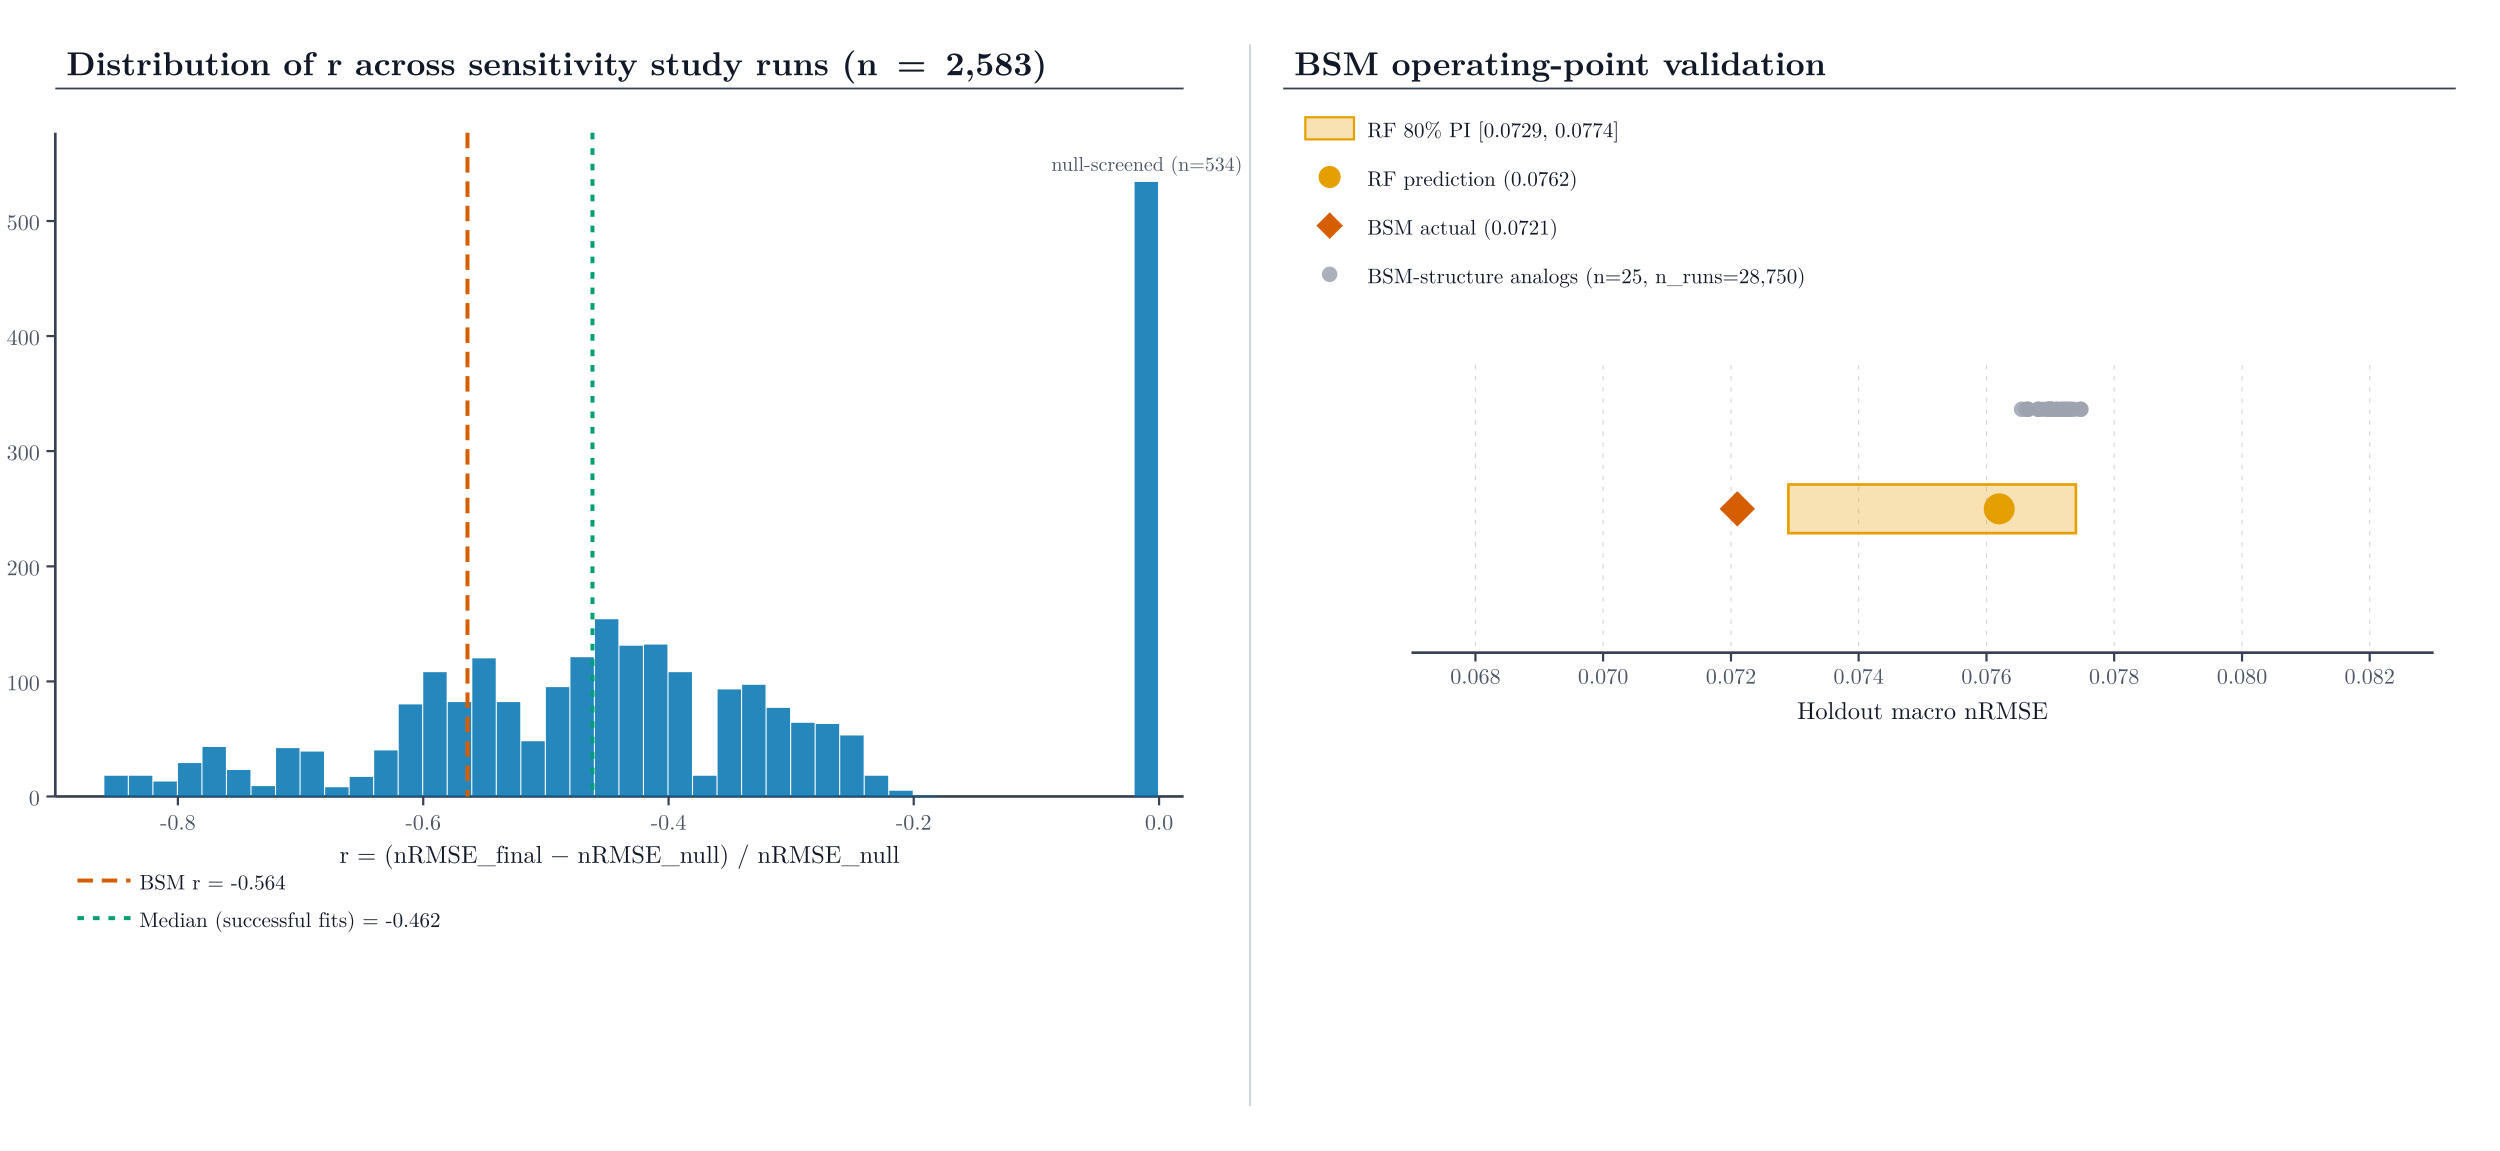
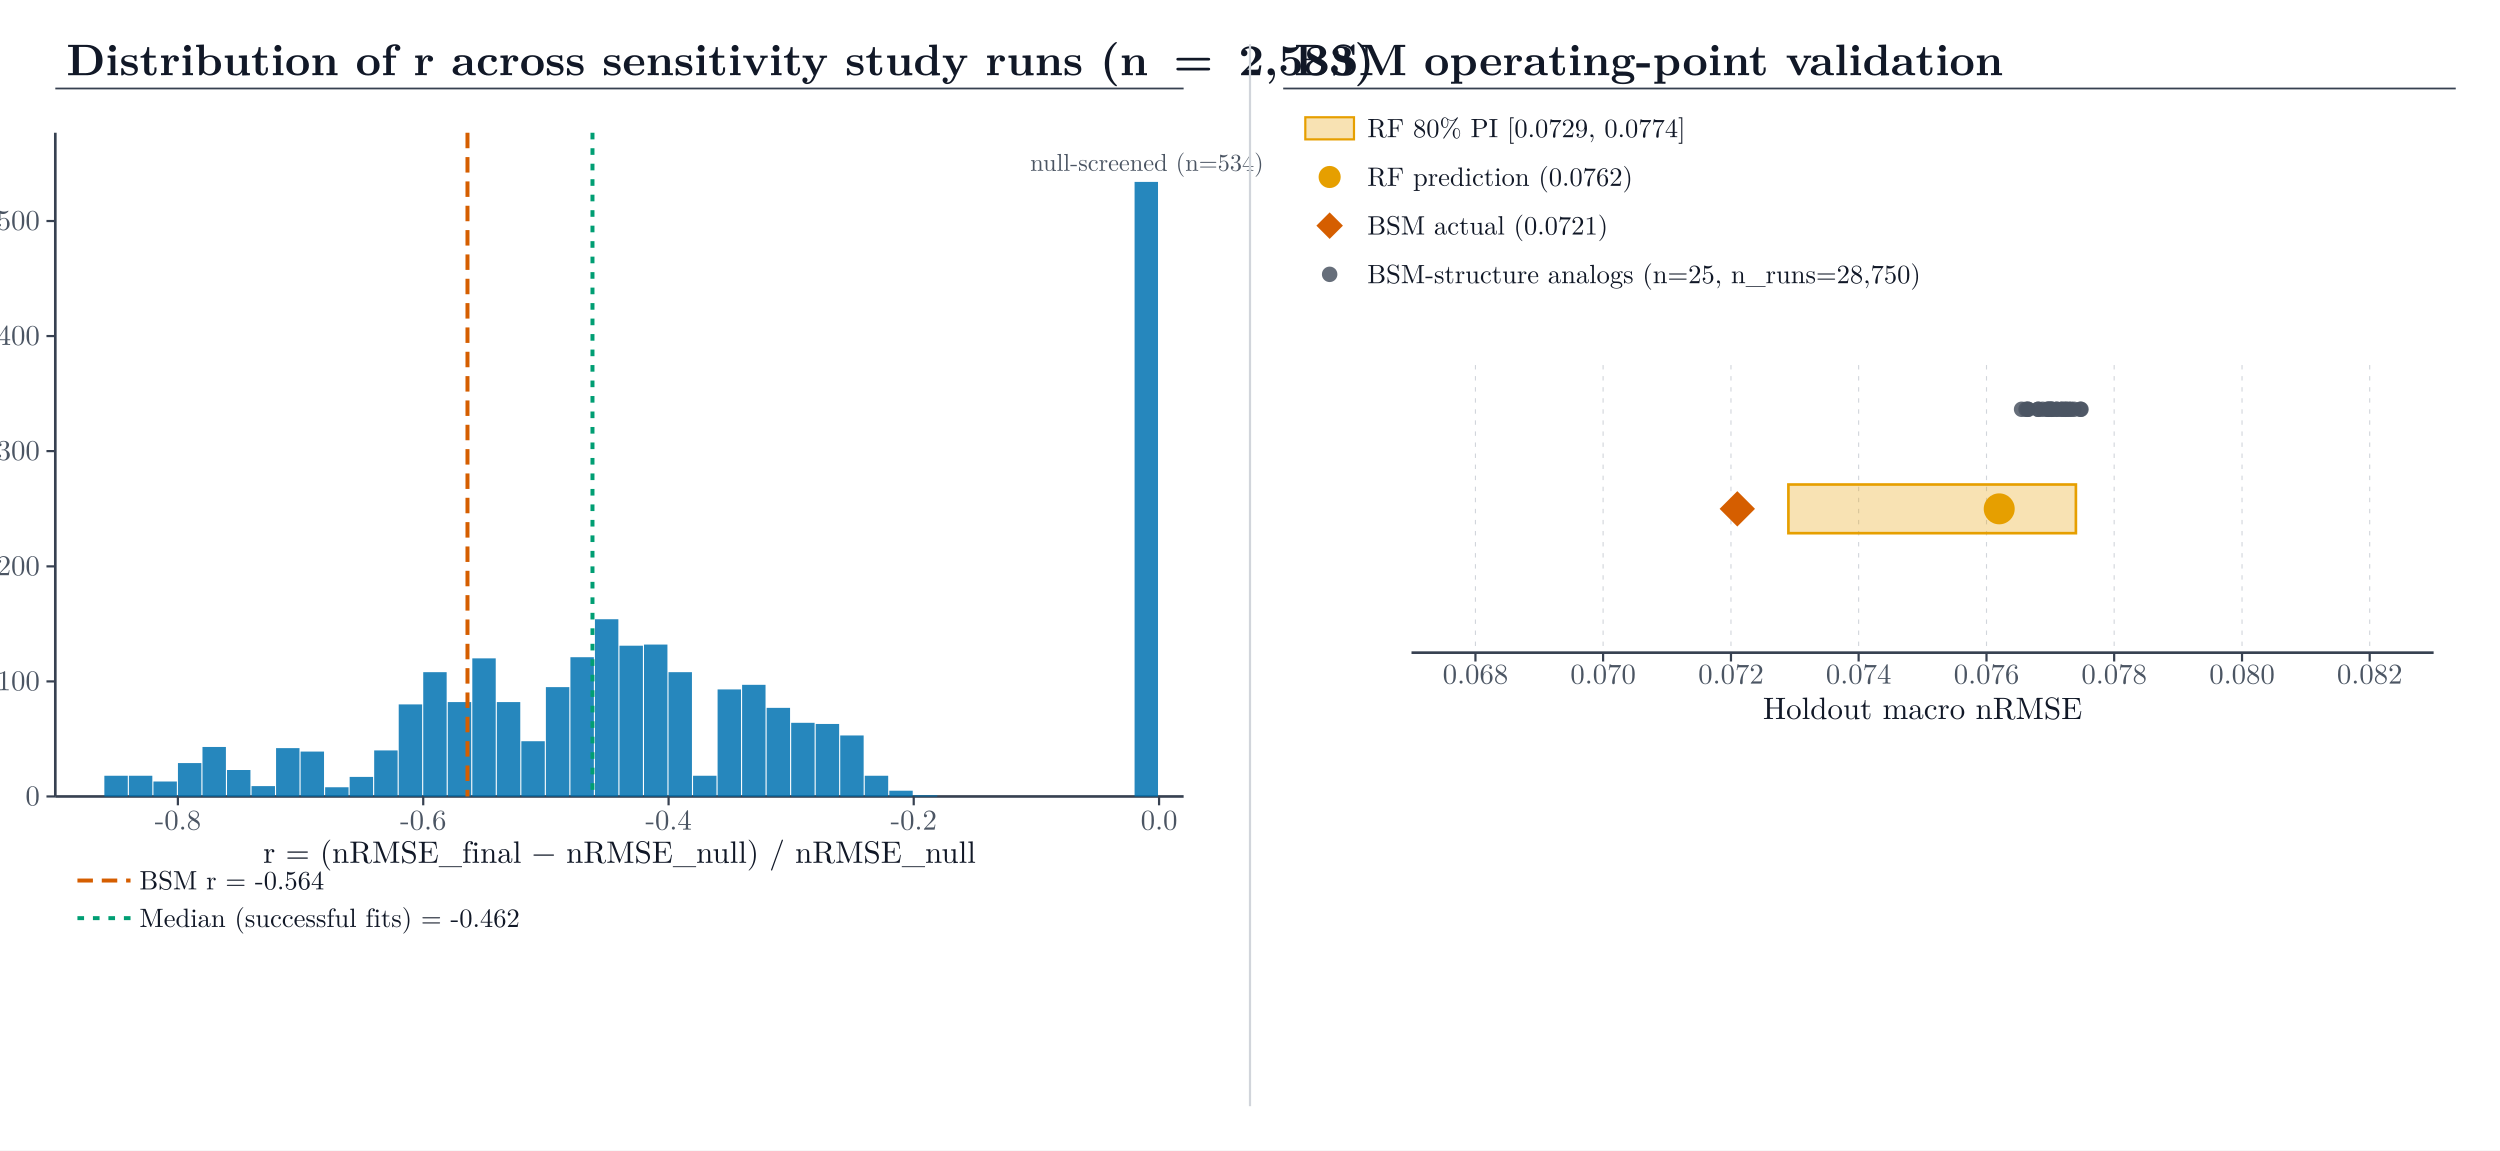
<svg xmlns="http://www.w3.org/2000/svg" width="1130" height="520" viewBox="0 0 1130 520">
  <rect width="100%" height="100%" fill="#ffffff" />
-   <text x="30" y="34" font-family="'CMU Serif', 'Computer Modern', 'Latin Modern Roman', Georgia, serif" font-size="15" font-weight="700" fill="#111827">Distribution of r across sensitivity study runs (n = 2,583)</text>
+   <text x="30" y="34" font-family="'CMU Serif', 'Computer Modern', 'Latin Modern Roman', Georgia, serif" font-size="20" font-weight="700" fill="#111827">Distribution of r across sensitivity study runs (n = 2,583)</text>
  <line x1="25" y1="40" x2="535" y2="40" stroke="#374151" stroke-width="0.8" />
  <line x1="25" y1="360" x2="535" y2="360" stroke="#374151" stroke-width="1.2" />
  <line x1="25" y1="60" x2="25" y2="360" stroke="#374151" stroke-width="1.2" />
  <rect x="25.00" y="360.00" width="10.59" height="0.00" fill="#0072B2" fill-opacity="0.85" />
  <rect x="36.09" y="360.00" width="10.59" height="0.00" fill="#0072B2" fill-opacity="0.85" />
  <rect x="47.17" y="350.64" width="10.59" height="9.36" fill="#0072B2" fill-opacity="0.85" />
  <rect x="58.26" y="350.64" width="10.59" height="9.36" fill="#0072B2" fill-opacity="0.85" />
  <rect x="69.35" y="353.24" width="10.59" height="6.76" fill="#0072B2" fill-opacity="0.85" />
  <rect x="80.43" y="344.91" width="10.59" height="15.09" fill="#0072B2" fill-opacity="0.85" />
  <rect x="91.52" y="337.63" width="10.59" height="22.37" fill="#0072B2" fill-opacity="0.85" />
  <rect x="102.61" y="348.04" width="10.59" height="11.96" fill="#0072B2" fill-opacity="0.85" />
  <rect x="113.70" y="355.32" width="10.59" height="4.68" fill="#0072B2" fill-opacity="0.85" />
  <rect x="124.78" y="338.15" width="10.59" height="21.85" fill="#0072B2" fill-opacity="0.85" />
  <rect x="135.87" y="339.71" width="10.59" height="20.29" fill="#0072B2" fill-opacity="0.85" />
  <rect x="146.96" y="355.84" width="10.59" height="4.16" fill="#0072B2" fill-opacity="0.85" />
  <rect x="158.04" y="351.16" width="10.59" height="8.84" fill="#0072B2" fill-opacity="0.85" />
  <rect x="169.13" y="339.19" width="10.59" height="20.81" fill="#0072B2" fill-opacity="0.85" />
  <rect x="180.22" y="318.39" width="10.59" height="41.61" fill="#0072B2" fill-opacity="0.85" />
  <rect x="191.30" y="303.82" width="10.59" height="56.18" fill="#0072B2" fill-opacity="0.85" />
  <rect x="202.39" y="317.34" width="10.59" height="42.66" fill="#0072B2" fill-opacity="0.85" />
  <rect x="213.48" y="297.58" width="10.59" height="62.42" fill="#0072B2" fill-opacity="0.85" />
  <rect x="224.57" y="317.34" width="10.59" height="42.66" fill="#0072B2" fill-opacity="0.85" />
  <rect x="235.65" y="335.03" width="10.59" height="24.97" fill="#0072B2" fill-opacity="0.85" />
  <rect x="246.74" y="310.58" width="10.59" height="49.42" fill="#0072B2" fill-opacity="0.85" />
  <rect x="257.83" y="297.06" width="10.59" height="62.94" fill="#0072B2" fill-opacity="0.85" />
  <rect x="268.91" y="279.89" width="10.59" height="80.11" fill="#0072B2" fill-opacity="0.85" />
  <rect x="280.00" y="291.86" width="10.59" height="68.14" fill="#0072B2" fill-opacity="0.85" />
  <rect x="291.09" y="291.34" width="10.59" height="68.66" fill="#0072B2" fill-opacity="0.85" />
  <rect x="302.17" y="303.82" width="10.59" height="56.18" fill="#0072B2" fill-opacity="0.85" />
  <rect x="313.26" y="350.64" width="10.59" height="9.36" fill="#0072B2" fill-opacity="0.85" />
  <rect x="324.35" y="311.62" width="10.59" height="48.38" fill="#0072B2" fill-opacity="0.85" />
  <rect x="335.43" y="309.54" width="10.59" height="50.46" fill="#0072B2" fill-opacity="0.85" />
  <rect x="346.52" y="319.95" width="10.59" height="40.05" fill="#0072B2" fill-opacity="0.85" />
  <rect x="357.61" y="326.71" width="10.59" height="33.29" fill="#0072B2" fill-opacity="0.85" />
  <rect x="368.70" y="327.23" width="10.59" height="32.77" fill="#0072B2" fill-opacity="0.85" />
  <rect x="379.78" y="332.43" width="10.59" height="27.57" fill="#0072B2" fill-opacity="0.85" />
  <rect x="390.87" y="350.64" width="10.59" height="9.36" fill="#0072B2" fill-opacity="0.85" />
  <rect x="401.96" y="357.40" width="10.59" height="2.60" fill="#0072B2" fill-opacity="0.85" />
  <rect x="413.04" y="359.48" width="10.59" height="0.52" fill="#0072B2" fill-opacity="0.85" />
  <rect x="424.13" y="360.00" width="10.59" height="0.00" fill="#0072B2" fill-opacity="0.85" />
  <rect x="435.22" y="360.00" width="10.59" height="0.00" fill="#0072B2" fill-opacity="0.85" />
  <rect x="446.30" y="360.00" width="10.59" height="0.00" fill="#0072B2" fill-opacity="0.85" />
  <rect x="457.39" y="360.00" width="10.59" height="0.00" fill="#0072B2" fill-opacity="0.85" />
  <rect x="468.48" y="360.00" width="10.59" height="0.00" fill="#0072B2" fill-opacity="0.85" />
  <rect x="479.57" y="360.00" width="10.59" height="0.00" fill="#0072B2" fill-opacity="0.85" />
  <rect x="490.65" y="360.00" width="10.59" height="0.00" fill="#0072B2" fill-opacity="0.85" />
  <rect x="501.74" y="360.00" width="10.59" height="0.00" fill="#0072B2" fill-opacity="0.85" />
  <rect x="512.83" y="82.22" width="10.59" height="277.78" fill="#0072B2" fill-opacity="0.85" />
  <rect x="523.91" y="360.00" width="10.59" height="0.00" fill="#0072B2" fill-opacity="0.85" />
  <line x1="80.4" y1="360" x2="80.4" y2="364" stroke="#374151" stroke-width="1" />
-   <text x="80.4" y="375.0" text-anchor="middle" font-family="'CMU Serif', 'Computer Modern', 'Latin Modern Roman', Georgia, serif" font-size="10" fill="#4b5563">-0.8</text>
+   <text x="80.4" y="375.0" text-anchor="middle" font-family="'CMU Serif', 'Computer Modern', 'Latin Modern Roman', Georgia, serif" font-size="13" fill="#4b5563">-0.8</text>
  <line x1="191.3" y1="360" x2="191.3" y2="364" stroke="#374151" stroke-width="1" />
-   <text x="191.3" y="375.0" text-anchor="middle" font-family="'CMU Serif', 'Computer Modern', 'Latin Modern Roman', Georgia, serif" font-size="10" fill="#4b5563">-0.6</text>
+   <text x="191.3" y="375.0" text-anchor="middle" font-family="'CMU Serif', 'Computer Modern', 'Latin Modern Roman', Georgia, serif" font-size="13" fill="#4b5563">-0.6</text>
  <line x1="302.2" y1="360" x2="302.2" y2="364" stroke="#374151" stroke-width="1" />
-   <text x="302.2" y="375.0" text-anchor="middle" font-family="'CMU Serif', 'Computer Modern', 'Latin Modern Roman', Georgia, serif" font-size="10" fill="#4b5563">-0.4</text>
+   <text x="302.2" y="375.0" text-anchor="middle" font-family="'CMU Serif', 'Computer Modern', 'Latin Modern Roman', Georgia, serif" font-size="13" fill="#4b5563">-0.4</text>
  <line x1="413.0" y1="360" x2="413.0" y2="364" stroke="#374151" stroke-width="1" />
-   <text x="413.0" y="375.0" text-anchor="middle" font-family="'CMU Serif', 'Computer Modern', 'Latin Modern Roman', Georgia, serif" font-size="10" fill="#4b5563">-0.2</text>
+   <text x="413.0" y="375.0" text-anchor="middle" font-family="'CMU Serif', 'Computer Modern', 'Latin Modern Roman', Georgia, serif" font-size="13" fill="#4b5563">-0.2</text>
  <line x1="523.9" y1="360" x2="523.9" y2="364" stroke="#374151" stroke-width="1" />
-   <text x="523.9" y="375.0" text-anchor="middle" font-family="'CMU Serif', 'Computer Modern', 'Latin Modern Roman', Georgia, serif" font-size="10" fill="#4b5563">0.0</text>
+   <text x="523.9" y="375.0" text-anchor="middle" font-family="'CMU Serif', 'Computer Modern', 'Latin Modern Roman', Georgia, serif" font-size="13" fill="#4b5563">0.0</text>
  <line x1="21" y1="360.0" x2="25" y2="360.0" stroke="#374151" stroke-width="1" />
-   <text x="18.0" y="364.0" text-anchor="end" font-family="'CMU Serif', 'Computer Modern', 'Latin Modern Roman', Georgia, serif" font-size="10" fill="#4b5563">0</text>
+   <text x="18.0" y="364.0" text-anchor="end" font-family="'CMU Serif', 'Computer Modern', 'Latin Modern Roman', Georgia, serif" font-size="13" fill="#4b5563">0</text>
  <line x1="21" y1="308.0" x2="25" y2="308.0" stroke="#374151" stroke-width="1" />
-   <text x="18.0" y="312.0" text-anchor="end" font-family="'CMU Serif', 'Computer Modern', 'Latin Modern Roman', Georgia, serif" font-size="10" fill="#4b5563">100</text>
+   <text x="18.0" y="312.0" text-anchor="end" font-family="'CMU Serif', 'Computer Modern', 'Latin Modern Roman', Georgia, serif" font-size="13" fill="#4b5563">100</text>
  <line x1="21" y1="256.0" x2="25" y2="256.0" stroke="#374151" stroke-width="1" />
-   <text x="18.0" y="260.0" text-anchor="end" font-family="'CMU Serif', 'Computer Modern', 'Latin Modern Roman', Georgia, serif" font-size="10" fill="#4b5563">200</text>
+   <text x="18.0" y="260.0" text-anchor="end" font-family="'CMU Serif', 'Computer Modern', 'Latin Modern Roman', Georgia, serif" font-size="13" fill="#4b5563">200</text>
  <line x1="21" y1="203.9" x2="25" y2="203.9" stroke="#374151" stroke-width="1" />
-   <text x="18.0" y="207.9" text-anchor="end" font-family="'CMU Serif', 'Computer Modern', 'Latin Modern Roman', Georgia, serif" font-size="10" fill="#4b5563">300</text>
+   <text x="18.0" y="207.9" text-anchor="end" font-family="'CMU Serif', 'Computer Modern', 'Latin Modern Roman', Georgia, serif" font-size="13" fill="#4b5563">300</text>
  <line x1="21" y1="151.9" x2="25" y2="151.9" stroke="#374151" stroke-width="1" />
-   <text x="18.0" y="155.9" text-anchor="end" font-family="'CMU Serif', 'Computer Modern', 'Latin Modern Roman', Georgia, serif" font-size="10" fill="#4b5563">400</text>
+   <text x="18.0" y="155.9" text-anchor="end" font-family="'CMU Serif', 'Computer Modern', 'Latin Modern Roman', Georgia, serif" font-size="13" fill="#4b5563">400</text>
  <line x1="21" y1="99.9" x2="25" y2="99.9" stroke="#374151" stroke-width="1" />
-   <text x="18.0" y="103.9" text-anchor="end" font-family="'CMU Serif', 'Computer Modern', 'Latin Modern Roman', Georgia, serif" font-size="10" fill="#4b5563">500</text>
-   <text x="280" y="390" text-anchor="middle" font-family="'CMU Serif', 'Computer Modern', 'Latin Modern Roman', Georgia, serif" font-size="11" fill="#111827">r = (nRMSE_final − nRMSE_null) / nRMSE_null</text>
-   <text x="-10" y="210" transform="rotate(-90 -10 210)" text-anchor="middle" font-family="'CMU Serif', 'Computer Modern', 'Latin Modern Roman', Georgia, serif" font-size="11" fill="#111827">Count</text>
+   <text x="18.0" y="103.9" text-anchor="end" font-family="'CMU Serif', 'Computer Modern', 'Latin Modern Roman', Georgia, serif" font-size="13" fill="#4b5563">500</text>
+   <text x="280" y="390" text-anchor="middle" font-family="'CMU Serif', 'Computer Modern', 'Latin Modern Roman', Georgia, serif" font-size="14" fill="#111827">r = (nRMSE_final − nRMSE_null) / nRMSE_null</text>
+   <text x="-10" y="210" transform="rotate(-90 -10 210)" text-anchor="middle" font-family="'CMU Serif', 'Computer Modern', 'Latin Modern Roman', Georgia, serif" font-size="14" fill="#111827">Count</text>
  <line x1="211.3" y1="60" x2="211.3" y2="360" stroke="#D55E00" stroke-width="1.8" stroke-dasharray="7 4" />
  <line x1="267.8" y1="60" x2="267.8" y2="360" stroke="#009E73" stroke-width="1.8" stroke-dasharray="3 4" />
  <line x1="35" y1="398" x2="59" y2="398" stroke="#D55E00" stroke-width="1.8" stroke-dasharray="7 4" />
-   <text x="63" y="402" font-family="'CMU Serif', 'Computer Modern', 'Latin Modern Roman', Georgia, serif" font-size="9.5" fill="#111827">BSM r = -0.564</text>
+   <text x="63" y="402" font-family="'CMU Serif', 'Computer Modern', 'Latin Modern Roman', Georgia, serif" font-size="12" fill="#111827">BSM r = -0.564</text>
  <line x1="35" y1="415" x2="59" y2="415" stroke="#009E73" stroke-width="1.8" stroke-dasharray="3 4" />
-   <text x="63" y="419" font-family="'CMU Serif', 'Computer Modern', 'Latin Modern Roman', Georgia, serif" font-size="9.5" fill="#111827">Median (successful fits) = -0.462</text>
-   <text x="518.4" y="77.2" text-anchor="middle" font-family="'CMU Serif', 'Computer Modern', 'Latin Modern Roman', Georgia, serif" font-size="9" fill="#4b5563">null-screened (n=534)</text>
-   <text x="585" y="34" font-family="'CMU Serif', 'Computer Modern', 'Latin Modern Roman', Georgia, serif" font-size="15" font-weight="700" fill="#111827">BSM operating-point validation</text>
+   <text x="63" y="419" font-family="'CMU Serif', 'Computer Modern', 'Latin Modern Roman', Georgia, serif" font-size="12" fill="#111827">Median (successful fits) = -0.462</text>
+   <text x="518.4" y="77.2" text-anchor="middle" font-family="'CMU Serif', 'Computer Modern', 'Latin Modern Roman', Georgia, serif" font-size="11" fill="#4b5563">null-screened (n=534)</text>
+   <text x="585" y="34" font-family="'CMU Serif', 'Computer Modern', 'Latin Modern Roman', Georgia, serif" font-size="20" font-weight="700" fill="#111827">BSM operating-point validation</text>
  <line x1="580" y1="40" x2="1110" y2="40" stroke="#374151" stroke-width="0.8" />
  <line x1="638" y1="295" x2="1100" y2="295" stroke="#374151" stroke-width="1.2" />
  <line x1="666.9" y1="295" x2="666.9" y2="299" stroke="#374151" stroke-width="1" />
  <line x1="666.9" y1="165" x2="666.9" y2="295" stroke="#d1d5db" stroke-width="0.5" stroke-dasharray="2 3" />
-   <text x="666.9" y="309.0" text-anchor="middle" font-family="'CMU Serif', 'Computer Modern', 'Latin Modern Roman', Georgia, serif" font-size="10" fill="#4b5563">0.068</text>
+   <text x="666.9" y="309.0" text-anchor="middle" font-family="'CMU Serif', 'Computer Modern', 'Latin Modern Roman', Georgia, serif" font-size="13" fill="#4b5563">0.068</text>
  <line x1="724.6" y1="295" x2="724.6" y2="299" stroke="#374151" stroke-width="1" />
  <line x1="724.6" y1="165" x2="724.6" y2="295" stroke="#d1d5db" stroke-width="0.5" stroke-dasharray="2 3" />
-   <text x="724.6" y="309.0" text-anchor="middle" font-family="'CMU Serif', 'Computer Modern', 'Latin Modern Roman', Georgia, serif" font-size="10" fill="#4b5563">0.070</text>
+   <text x="724.6" y="309.0" text-anchor="middle" font-family="'CMU Serif', 'Computer Modern', 'Latin Modern Roman', Georgia, serif" font-size="13" fill="#4b5563">0.070</text>
  <line x1="782.4" y1="295" x2="782.4" y2="299" stroke="#374151" stroke-width="1" />
  <line x1="782.4" y1="165" x2="782.4" y2="295" stroke="#d1d5db" stroke-width="0.5" stroke-dasharray="2 3" />
-   <text x="782.4" y="309.0" text-anchor="middle" font-family="'CMU Serif', 'Computer Modern', 'Latin Modern Roman', Georgia, serif" font-size="10" fill="#4b5563">0.072</text>
+   <text x="782.4" y="309.0" text-anchor="middle" font-family="'CMU Serif', 'Computer Modern', 'Latin Modern Roman', Georgia, serif" font-size="13" fill="#4b5563">0.072</text>
  <line x1="840.1" y1="295" x2="840.1" y2="299" stroke="#374151" stroke-width="1" />
  <line x1="840.1" y1="165" x2="840.1" y2="295" stroke="#d1d5db" stroke-width="0.5" stroke-dasharray="2 3" />
-   <text x="840.1" y="309.0" text-anchor="middle" font-family="'CMU Serif', 'Computer Modern', 'Latin Modern Roman', Georgia, serif" font-size="10" fill="#4b5563">0.074</text>
+   <text x="840.1" y="309.0" text-anchor="middle" font-family="'CMU Serif', 'Computer Modern', 'Latin Modern Roman', Georgia, serif" font-size="13" fill="#4b5563">0.074</text>
  <line x1="897.9" y1="295" x2="897.9" y2="299" stroke="#374151" stroke-width="1" />
  <line x1="897.9" y1="165" x2="897.9" y2="295" stroke="#d1d5db" stroke-width="0.5" stroke-dasharray="2 3" />
-   <text x="897.9" y="309.0" text-anchor="middle" font-family="'CMU Serif', 'Computer Modern', 'Latin Modern Roman', Georgia, serif" font-size="10" fill="#4b5563">0.076</text>
+   <text x="897.9" y="309.0" text-anchor="middle" font-family="'CMU Serif', 'Computer Modern', 'Latin Modern Roman', Georgia, serif" font-size="13" fill="#4b5563">0.076</text>
  <line x1="955.6" y1="295" x2="955.6" y2="299" stroke="#374151" stroke-width="1" />
  <line x1="955.6" y1="165" x2="955.6" y2="295" stroke="#d1d5db" stroke-width="0.5" stroke-dasharray="2 3" />
-   <text x="955.6" y="309.0" text-anchor="middle" font-family="'CMU Serif', 'Computer Modern', 'Latin Modern Roman', Georgia, serif" font-size="10" fill="#4b5563">0.078</text>
+   <text x="955.6" y="309.0" text-anchor="middle" font-family="'CMU Serif', 'Computer Modern', 'Latin Modern Roman', Georgia, serif" font-size="13" fill="#4b5563">0.078</text>
  <line x1="1013.4" y1="295" x2="1013.4" y2="299" stroke="#374151" stroke-width="1" />
  <line x1="1013.4" y1="165" x2="1013.4" y2="295" stroke="#d1d5db" stroke-width="0.5" stroke-dasharray="2 3" />
-   <text x="1013.4" y="309.0" text-anchor="middle" font-family="'CMU Serif', 'Computer Modern', 'Latin Modern Roman', Georgia, serif" font-size="10" fill="#4b5563">0.080</text>
+   <text x="1013.4" y="309.0" text-anchor="middle" font-family="'CMU Serif', 'Computer Modern', 'Latin Modern Roman', Georgia, serif" font-size="13" fill="#4b5563">0.080</text>
  <line x1="1071.1" y1="295" x2="1071.1" y2="299" stroke="#374151" stroke-width="1" />
  <line x1="1071.1" y1="165" x2="1071.1" y2="295" stroke="#d1d5db" stroke-width="0.5" stroke-dasharray="2 3" />
-   <text x="1071.1" y="309.0" text-anchor="middle" font-family="'CMU Serif', 'Computer Modern', 'Latin Modern Roman', Georgia, serif" font-size="10" fill="#4b5563">0.082</text>
-   <text x="869" y="325" text-anchor="middle" font-family="'CMU Serif', 'Computer Modern', 'Latin Modern Roman', Georgia, serif" font-size="11" fill="#111827">Holdout macro nRMSE</text>
+   <text x="1071.1" y="309.0" text-anchor="middle" font-family="'CMU Serif', 'Computer Modern', 'Latin Modern Roman', Georgia, serif" font-size="13" fill="#4b5563">0.082</text>
+   <text x="869" y="325" text-anchor="middle" font-family="'CMU Serif', 'Computer Modern', 'Latin Modern Roman', Georgia, serif" font-size="14" fill="#111827">Holdout macro nRMSE</text>
  <rect x="808.36" y="219.0" width="129.94" height="22" fill="#E69F00" fill-opacity="0.30" stroke="#E69F00" stroke-width="1.2" />
-   <circle cx="913.76" cy="185.0" r="3.5" fill="#9ca3af" fill-opacity="0.85" />
-   <circle cx="915.78" cy="185.0" r="3.5" fill="#9ca3af" fill-opacity="0.85" />
-   <circle cx="916.64" cy="185.0" r="3.5" fill="#9ca3af" fill-opacity="0.85" />
-   <circle cx="916.64" cy="185.0" r="3.5" fill="#9ca3af" fill-opacity="0.85" />
-   <circle cx="921.26" cy="185.0" r="3.5" fill="#9ca3af" fill-opacity="0.85" />
-   <circle cx="921.26" cy="185.0" r="3.5" fill="#9ca3af" fill-opacity="0.85" />
-   <circle cx="923.28" cy="185.0" r="3.5" fill="#9ca3af" fill-opacity="0.85" />
-   <circle cx="925.31" cy="185.0" r="3.5" fill="#9ca3af" fill-opacity="0.85" />
-   <circle cx="925.88" cy="185.0" r="3.5" fill="#9ca3af" fill-opacity="0.85" />
-   <circle cx="925.88" cy="185.0" r="3.5" fill="#9ca3af" fill-opacity="0.85" />
-   <circle cx="926.46" cy="185.0" r="3.5" fill="#9ca3af" fill-opacity="0.85" />
-   <circle cx="927.33" cy="185.0" r="3.5" fill="#9ca3af" fill-opacity="0.85" />
-   <circle cx="927.33" cy="185.0" r="3.5" fill="#9ca3af" fill-opacity="0.85" />
-   <circle cx="927.33" cy="185.0" r="3.5" fill="#9ca3af" fill-opacity="0.85" />
-   <circle cx="929.64" cy="185.0" r="3.5" fill="#9ca3af" fill-opacity="0.85" />
-   <circle cx="929.64" cy="185.0" r="3.5" fill="#9ca3af" fill-opacity="0.85" />
-   <circle cx="931.95" cy="185.0" r="3.5" fill="#9ca3af" fill-opacity="0.85" />
-   <circle cx="931.95" cy="185.0" r="3.5" fill="#9ca3af" fill-opacity="0.85" />
-   <circle cx="933.68" cy="185.0" r="3.5" fill="#9ca3af" fill-opacity="0.85" />
-   <circle cx="933.68" cy="185.0" r="3.5" fill="#9ca3af" fill-opacity="0.85" />
-   <circle cx="935.12" cy="185.0" r="3.5" fill="#9ca3af" fill-opacity="0.85" />
-   <circle cx="935.99" cy="185.0" r="3.5" fill="#9ca3af" fill-opacity="0.85" />
-   <circle cx="937.43" cy="185.0" r="3.5" fill="#9ca3af" fill-opacity="0.85" />
-   <circle cx="940.32" cy="185.0" r="3.5" fill="#9ca3af" fill-opacity="0.85" />
-   <circle cx="940.61" cy="185.0" r="3.5" fill="#9ca3af" fill-opacity="0.85" />
+   <circle cx="913.76" cy="185.0" r="3.5" fill="#4b5563" fill-opacity="0.85" />
+   <circle cx="915.78" cy="185.0" r="3.5" fill="#4b5563" fill-opacity="0.85" />
+   <circle cx="916.64" cy="185.0" r="3.5" fill="#4b5563" fill-opacity="0.85" />
+   <circle cx="916.64" cy="185.0" r="3.5" fill="#4b5563" fill-opacity="0.85" />
+   <circle cx="921.26" cy="185.0" r="3.5" fill="#4b5563" fill-opacity="0.85" />
+   <circle cx="921.26" cy="185.0" r="3.5" fill="#4b5563" fill-opacity="0.85" />
+   <circle cx="923.28" cy="185.0" r="3.5" fill="#4b5563" fill-opacity="0.85" />
+   <circle cx="925.31" cy="185.0" r="3.5" fill="#4b5563" fill-opacity="0.85" />
+   <circle cx="925.88" cy="185.0" r="3.5" fill="#4b5563" fill-opacity="0.85" />
+   <circle cx="925.88" cy="185.0" r="3.5" fill="#4b5563" fill-opacity="0.85" />
+   <circle cx="926.46" cy="185.0" r="3.5" fill="#4b5563" fill-opacity="0.85" />
+   <circle cx="927.33" cy="185.0" r="3.5" fill="#4b5563" fill-opacity="0.85" />
+   <circle cx="927.33" cy="185.0" r="3.5" fill="#4b5563" fill-opacity="0.85" />
+   <circle cx="927.33" cy="185.0" r="3.5" fill="#4b5563" fill-opacity="0.85" />
+   <circle cx="929.64" cy="185.0" r="3.5" fill="#4b5563" fill-opacity="0.85" />
+   <circle cx="929.64" cy="185.0" r="3.5" fill="#4b5563" fill-opacity="0.85" />
+   <circle cx="931.95" cy="185.0" r="3.5" fill="#4b5563" fill-opacity="0.85" />
+   <circle cx="931.95" cy="185.0" r="3.5" fill="#4b5563" fill-opacity="0.85" />
+   <circle cx="933.68" cy="185.0" r="3.5" fill="#4b5563" fill-opacity="0.85" />
+   <circle cx="933.68" cy="185.0" r="3.5" fill="#4b5563" fill-opacity="0.85" />
+   <circle cx="935.12" cy="185.0" r="3.5" fill="#4b5563" fill-opacity="0.85" />
+   <circle cx="935.99" cy="185.0" r="3.5" fill="#4b5563" fill-opacity="0.85" />
+   <circle cx="937.43" cy="185.0" r="3.5" fill="#4b5563" fill-opacity="0.85" />
+   <circle cx="940.32" cy="185.0" r="3.5" fill="#4b5563" fill-opacity="0.85" />
+   <circle cx="940.61" cy="185.0" r="3.5" fill="#4b5563" fill-opacity="0.85" />
  <circle cx="903.65" cy="230.0" r="7" fill="#E69F00" />
  <polygon points="785.262,222 793.262,230 785.262,238 777.262,230" fill="#D55E00" />
  <rect x="590" y="53" width="22" height="10" fill="#E69F00" fill-opacity="0.3" stroke="#E69F00" stroke-width="1" />
-   <text x="618" y="62" font-family="'CMU Serif', 'Computer Modern', 'Latin Modern Roman', Georgia, serif" font-size="9.5" fill="#111827">RF 80% PI [0.0729, 0.0774]</text>
+   <text x="618" y="62" font-family="'CMU Serif', 'Computer Modern', 'Latin Modern Roman', Georgia, serif" font-size="12" fill="#111827">RF 80% PI [0.0729, 0.0774]</text>
  <circle cx="601" cy="80" r="5" fill="#E69F00" fill-opacity="1.0" />
-   <text x="618" y="84" font-family="'CMU Serif', 'Computer Modern', 'Latin Modern Roman', Georgia, serif" font-size="9.5" fill="#111827">RF prediction (0.0762)</text>
+   <text x="618" y="84" font-family="'CMU Serif', 'Computer Modern', 'Latin Modern Roman', Georgia, serif" font-size="12" fill="#111827">RF prediction (0.0762)</text>
  <polygon points="601,96 607,102 601,108 595,102" fill="#D55E00" />
-   <text x="618" y="106" font-family="'CMU Serif', 'Computer Modern', 'Latin Modern Roman', Georgia, serif" font-size="9.5" fill="#111827">BSM actual (0.0721)</text>
-   <circle cx="601" cy="124" r="3.5" fill="#9ca3af" fill-opacity="0.85" />
-   <text x="618" y="128" font-family="'CMU Serif', 'Computer Modern', 'Latin Modern Roman', Georgia, serif" font-size="9.5" fill="#111827">BSM-structure analogs (n=25, n_runs=28,750)</text>
+   <text x="618" y="106" font-family="'CMU Serif', 'Computer Modern', 'Latin Modern Roman', Georgia, serif" font-size="12" fill="#111827">BSM actual (0.0721)</text>
+   <circle cx="601" cy="124" r="3.5" fill="#4b5563" fill-opacity="0.85" />
+   <text x="618" y="128" font-family="'CMU Serif', 'Computer Modern', 'Latin Modern Roman', Georgia, serif" font-size="12" fill="#111827">BSM-structure analogs (n=25, n_runs=28,750)</text>
  <line x1="565" y1="20" x2="565" y2="500" stroke="#d1d5db" stroke-width="1" />
</svg>
